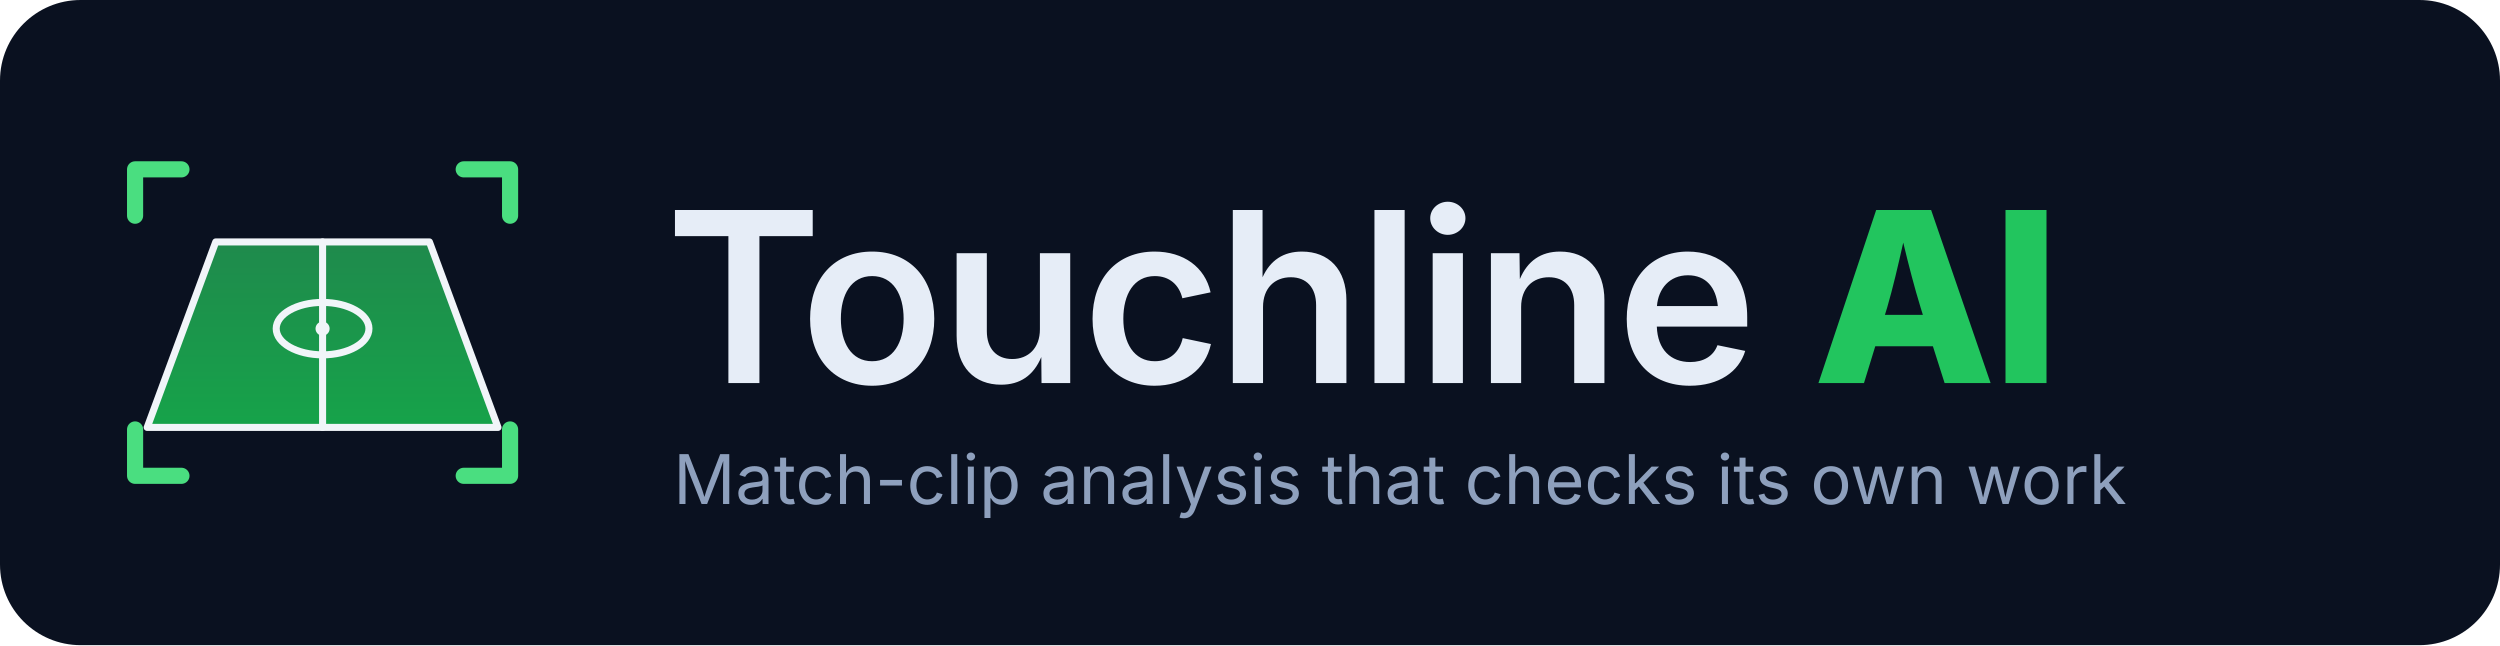
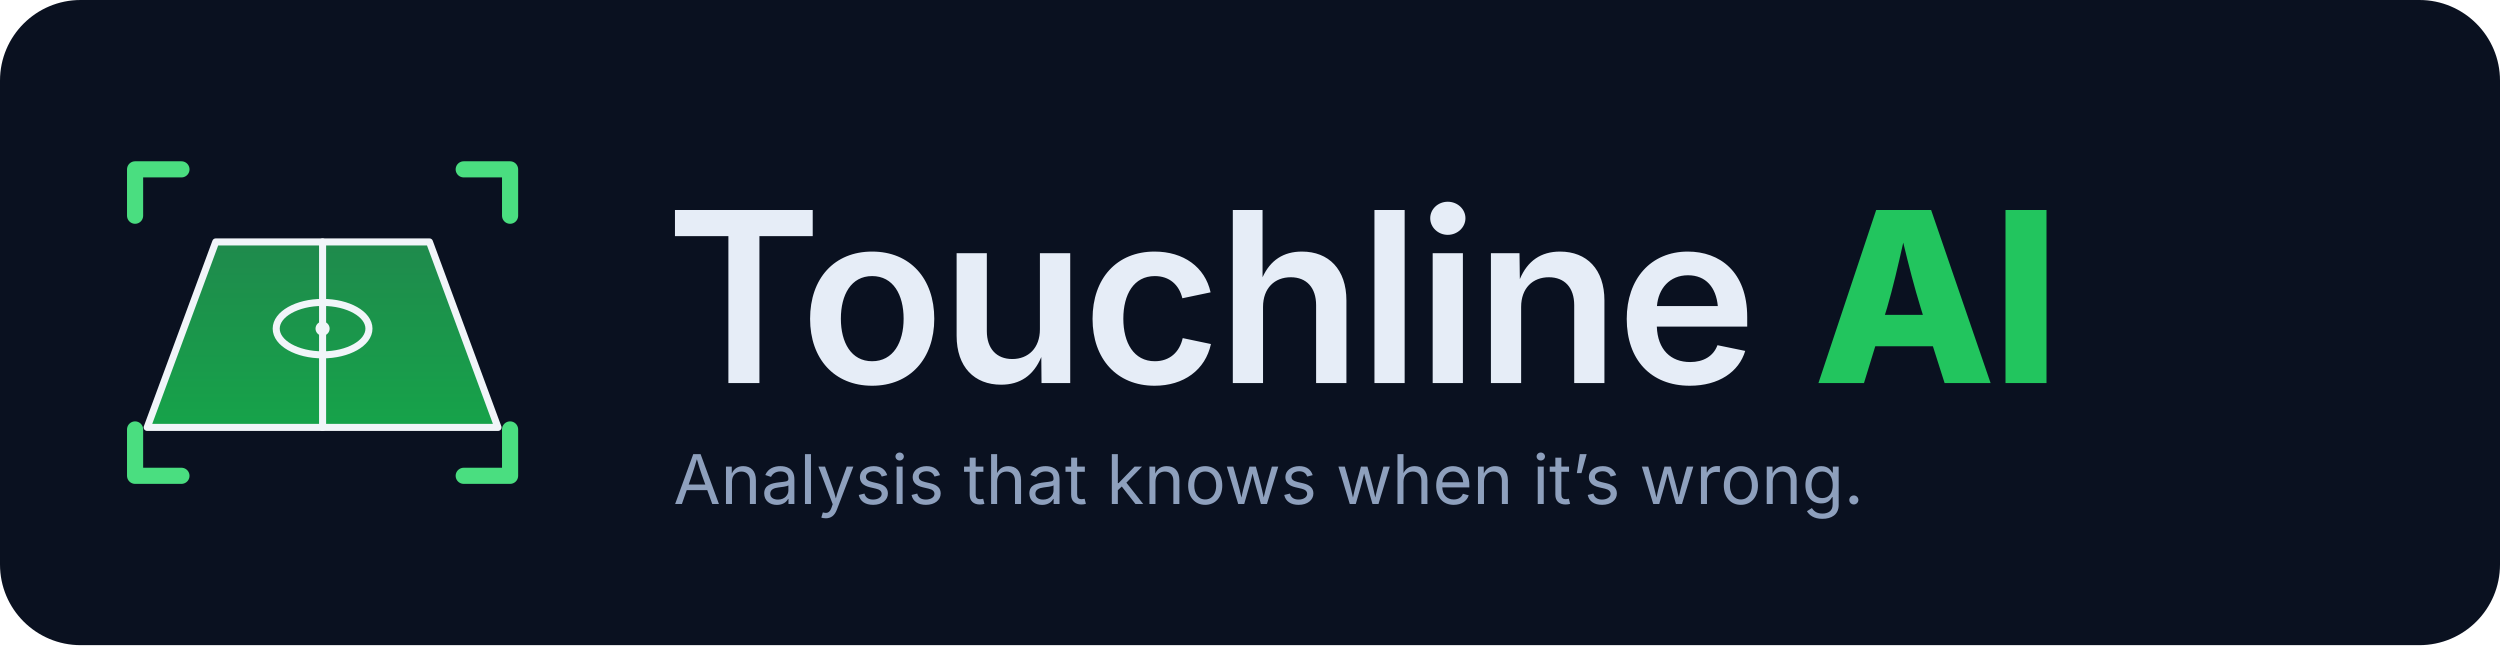
<svg xmlns="http://www.w3.org/2000/svg" viewBox="0 0 1240 320" role="img" aria-label="Touchline AI">
  <rect width="1240" height="320" rx="40" fill="#0a1120" />
  <g transform="translate(32 32) scale(0.5)">
    <defs>
      <linearGradient id="g2" x1="0" y1="0" x2="0" y2="1">
        <stop offset="0" stop-color="#1f8a4c" />
        <stop offset="1" stop-color="#16a34a" />
      </linearGradient>
    </defs>
    <path d="M150 176 H362 L430 360 H82 Z" fill="url(#g2)" />
    <g fill="none" stroke="#f1f5f9" stroke-width="7" stroke-linejoin="round" stroke-linecap="round">
      <path d="M150 176 H362 L430 360 H82 Z" />
      <path d="M256 176 V360" />
      <ellipse cx="256" cy="262" rx="46" ry="26" />
    </g>
    <circle cx="256" cy="262" r="7" fill="#f1f5f9" />
    <g fill="none" stroke="#4ade80" stroke-width="16" stroke-linecap="round" stroke-linejoin="round">
      <path d="M70 150 V104 H116" />
      <path d="M396 104 H442 V150" />
      <path d="M442 362 V408 H396" />
      <path d="M116 408 H70 V362" />
    </g>
  </g>
  <text x="330" y="190" font-family="Inter, 'Helvetica Neue', Arial, sans-serif" font-size="118" font-weight="600" fill="#e6edf7" letter-spacing="-2">Touchline <tspan fill="#22c55e" font-weight="800">AI</tspan>
  </text>
-   <text x="334" y="250" font-family="Inter, 'Helvetica Neue', Arial, sans-serif" font-size="34" fill="#8ea0bd">Match-clip analysis that checks its own work</text>
+   <text x="334" y="250" font-family="Inter, 'Helvetica Neue', Arial, sans-serif" font-size="34" fill="#8ea0bd">Analysis that knows when it’s wrong.</text>
</svg>
